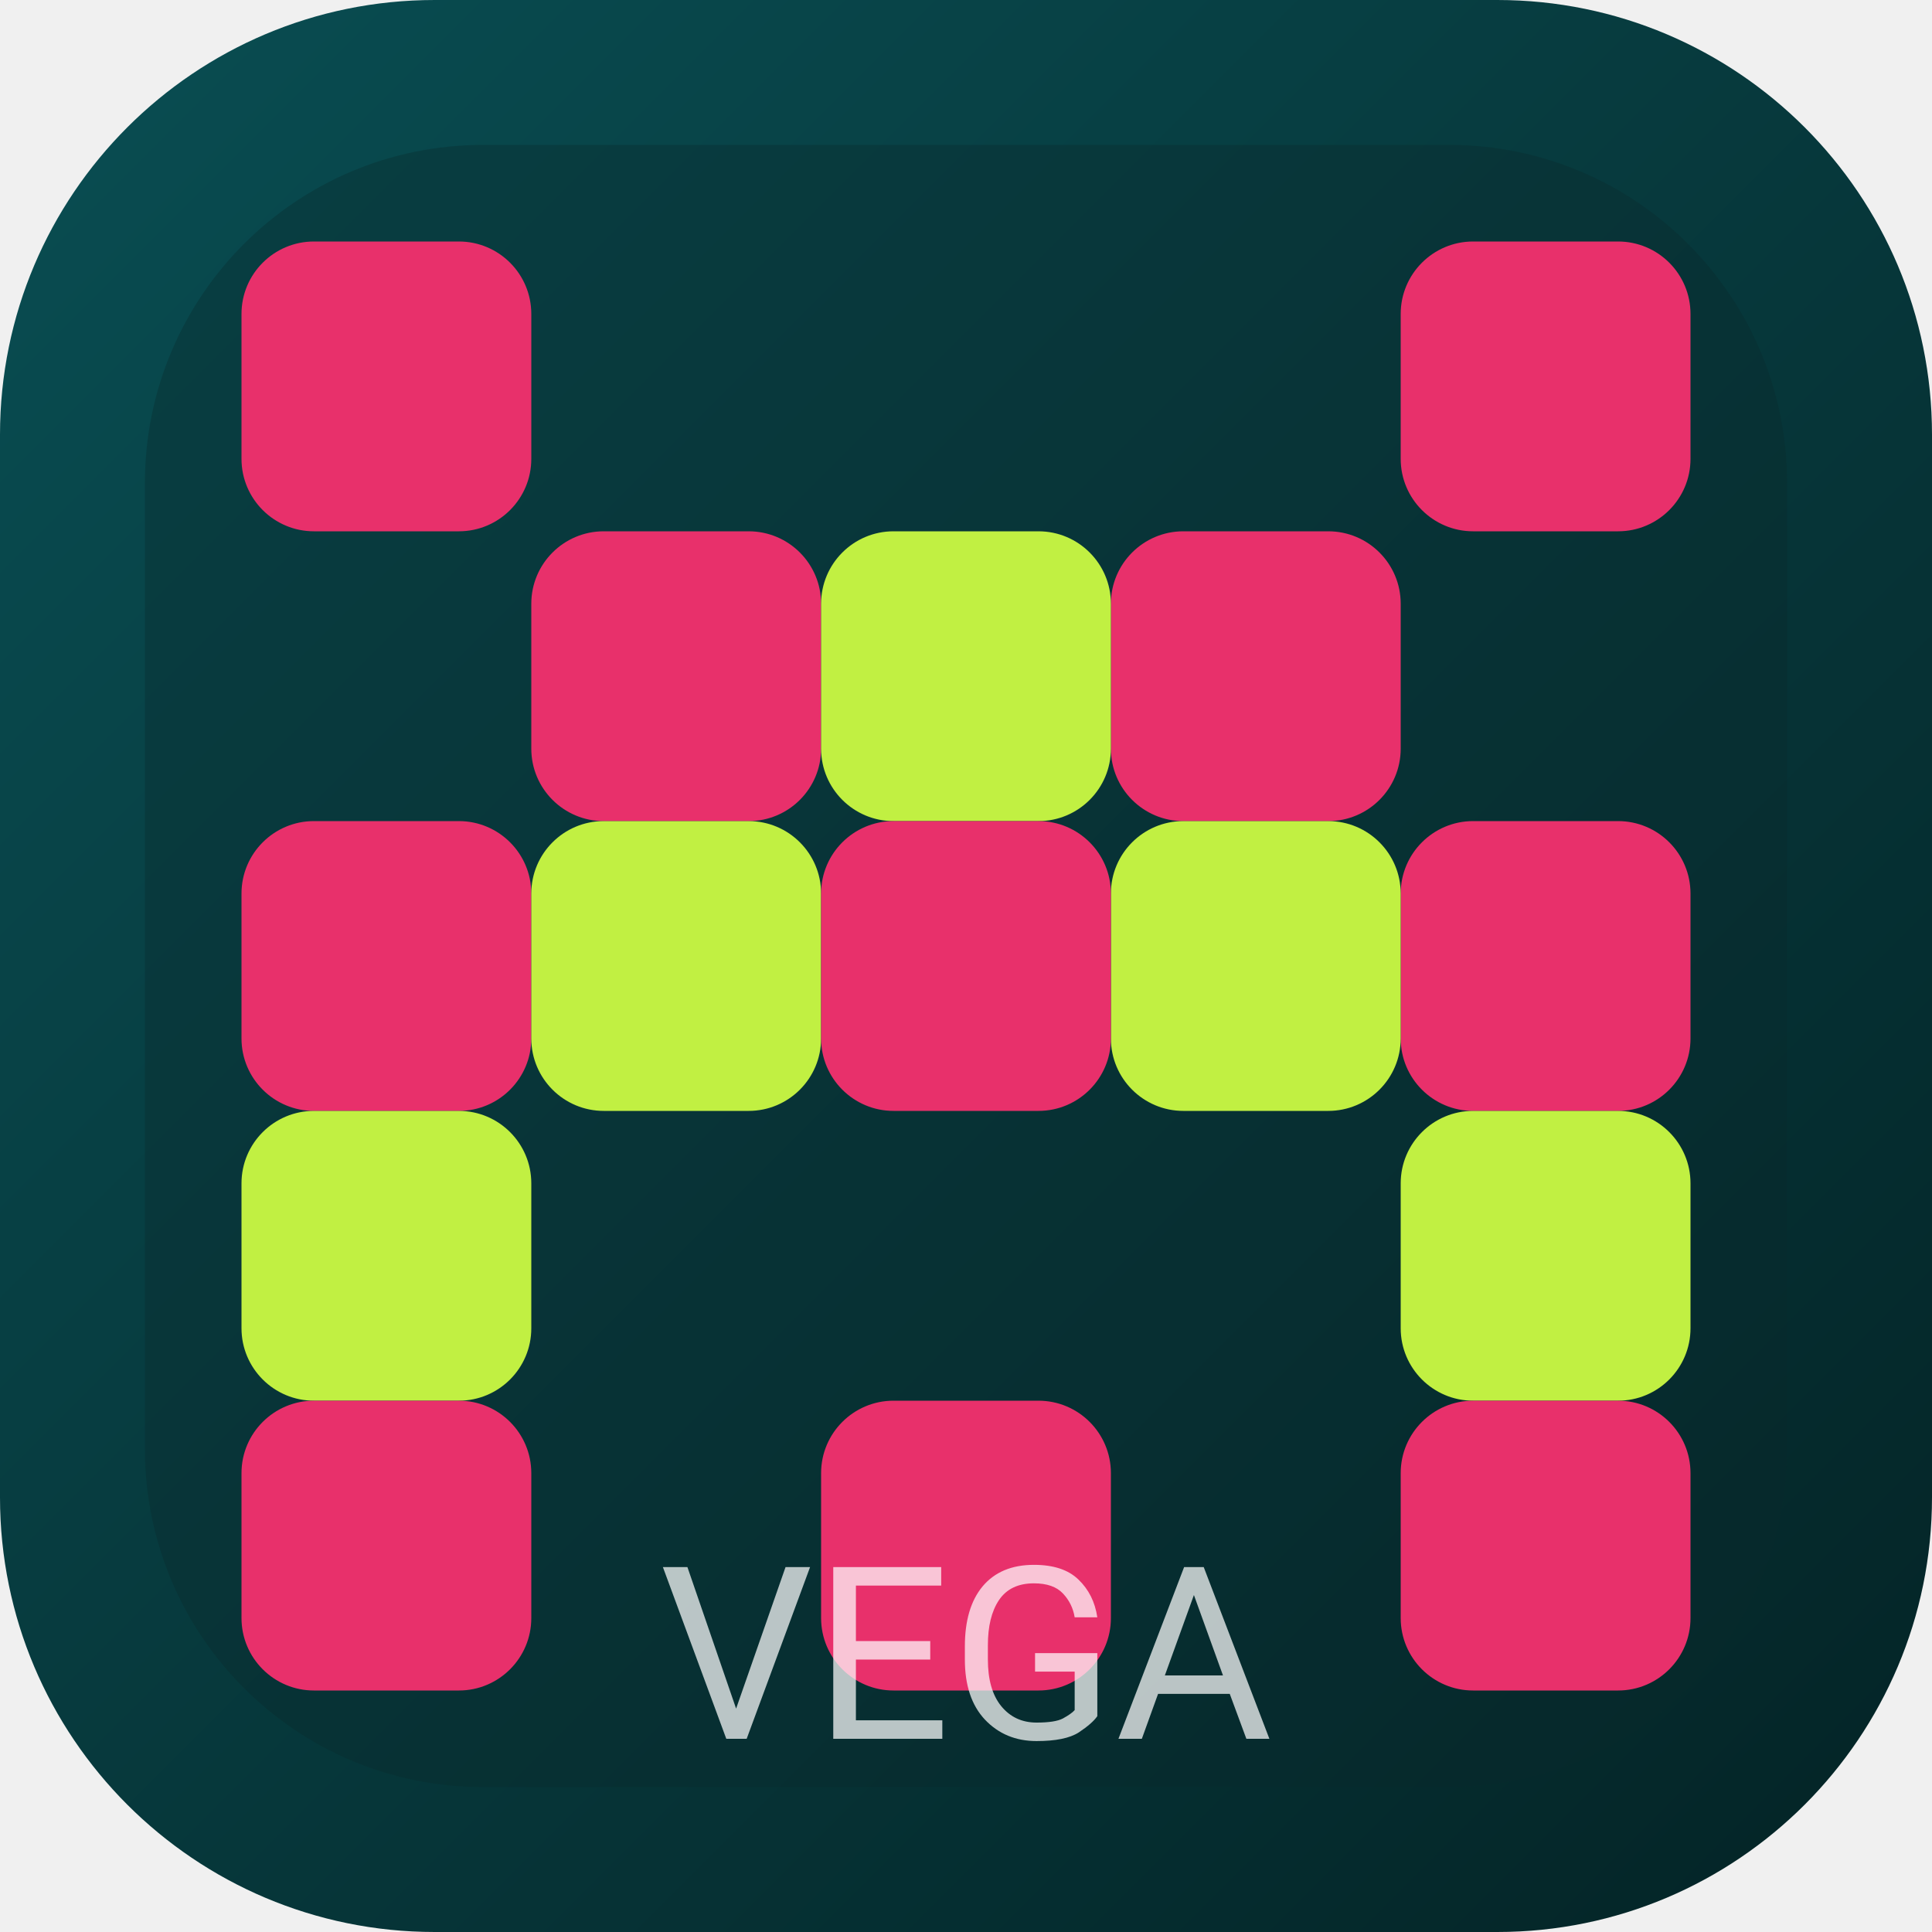
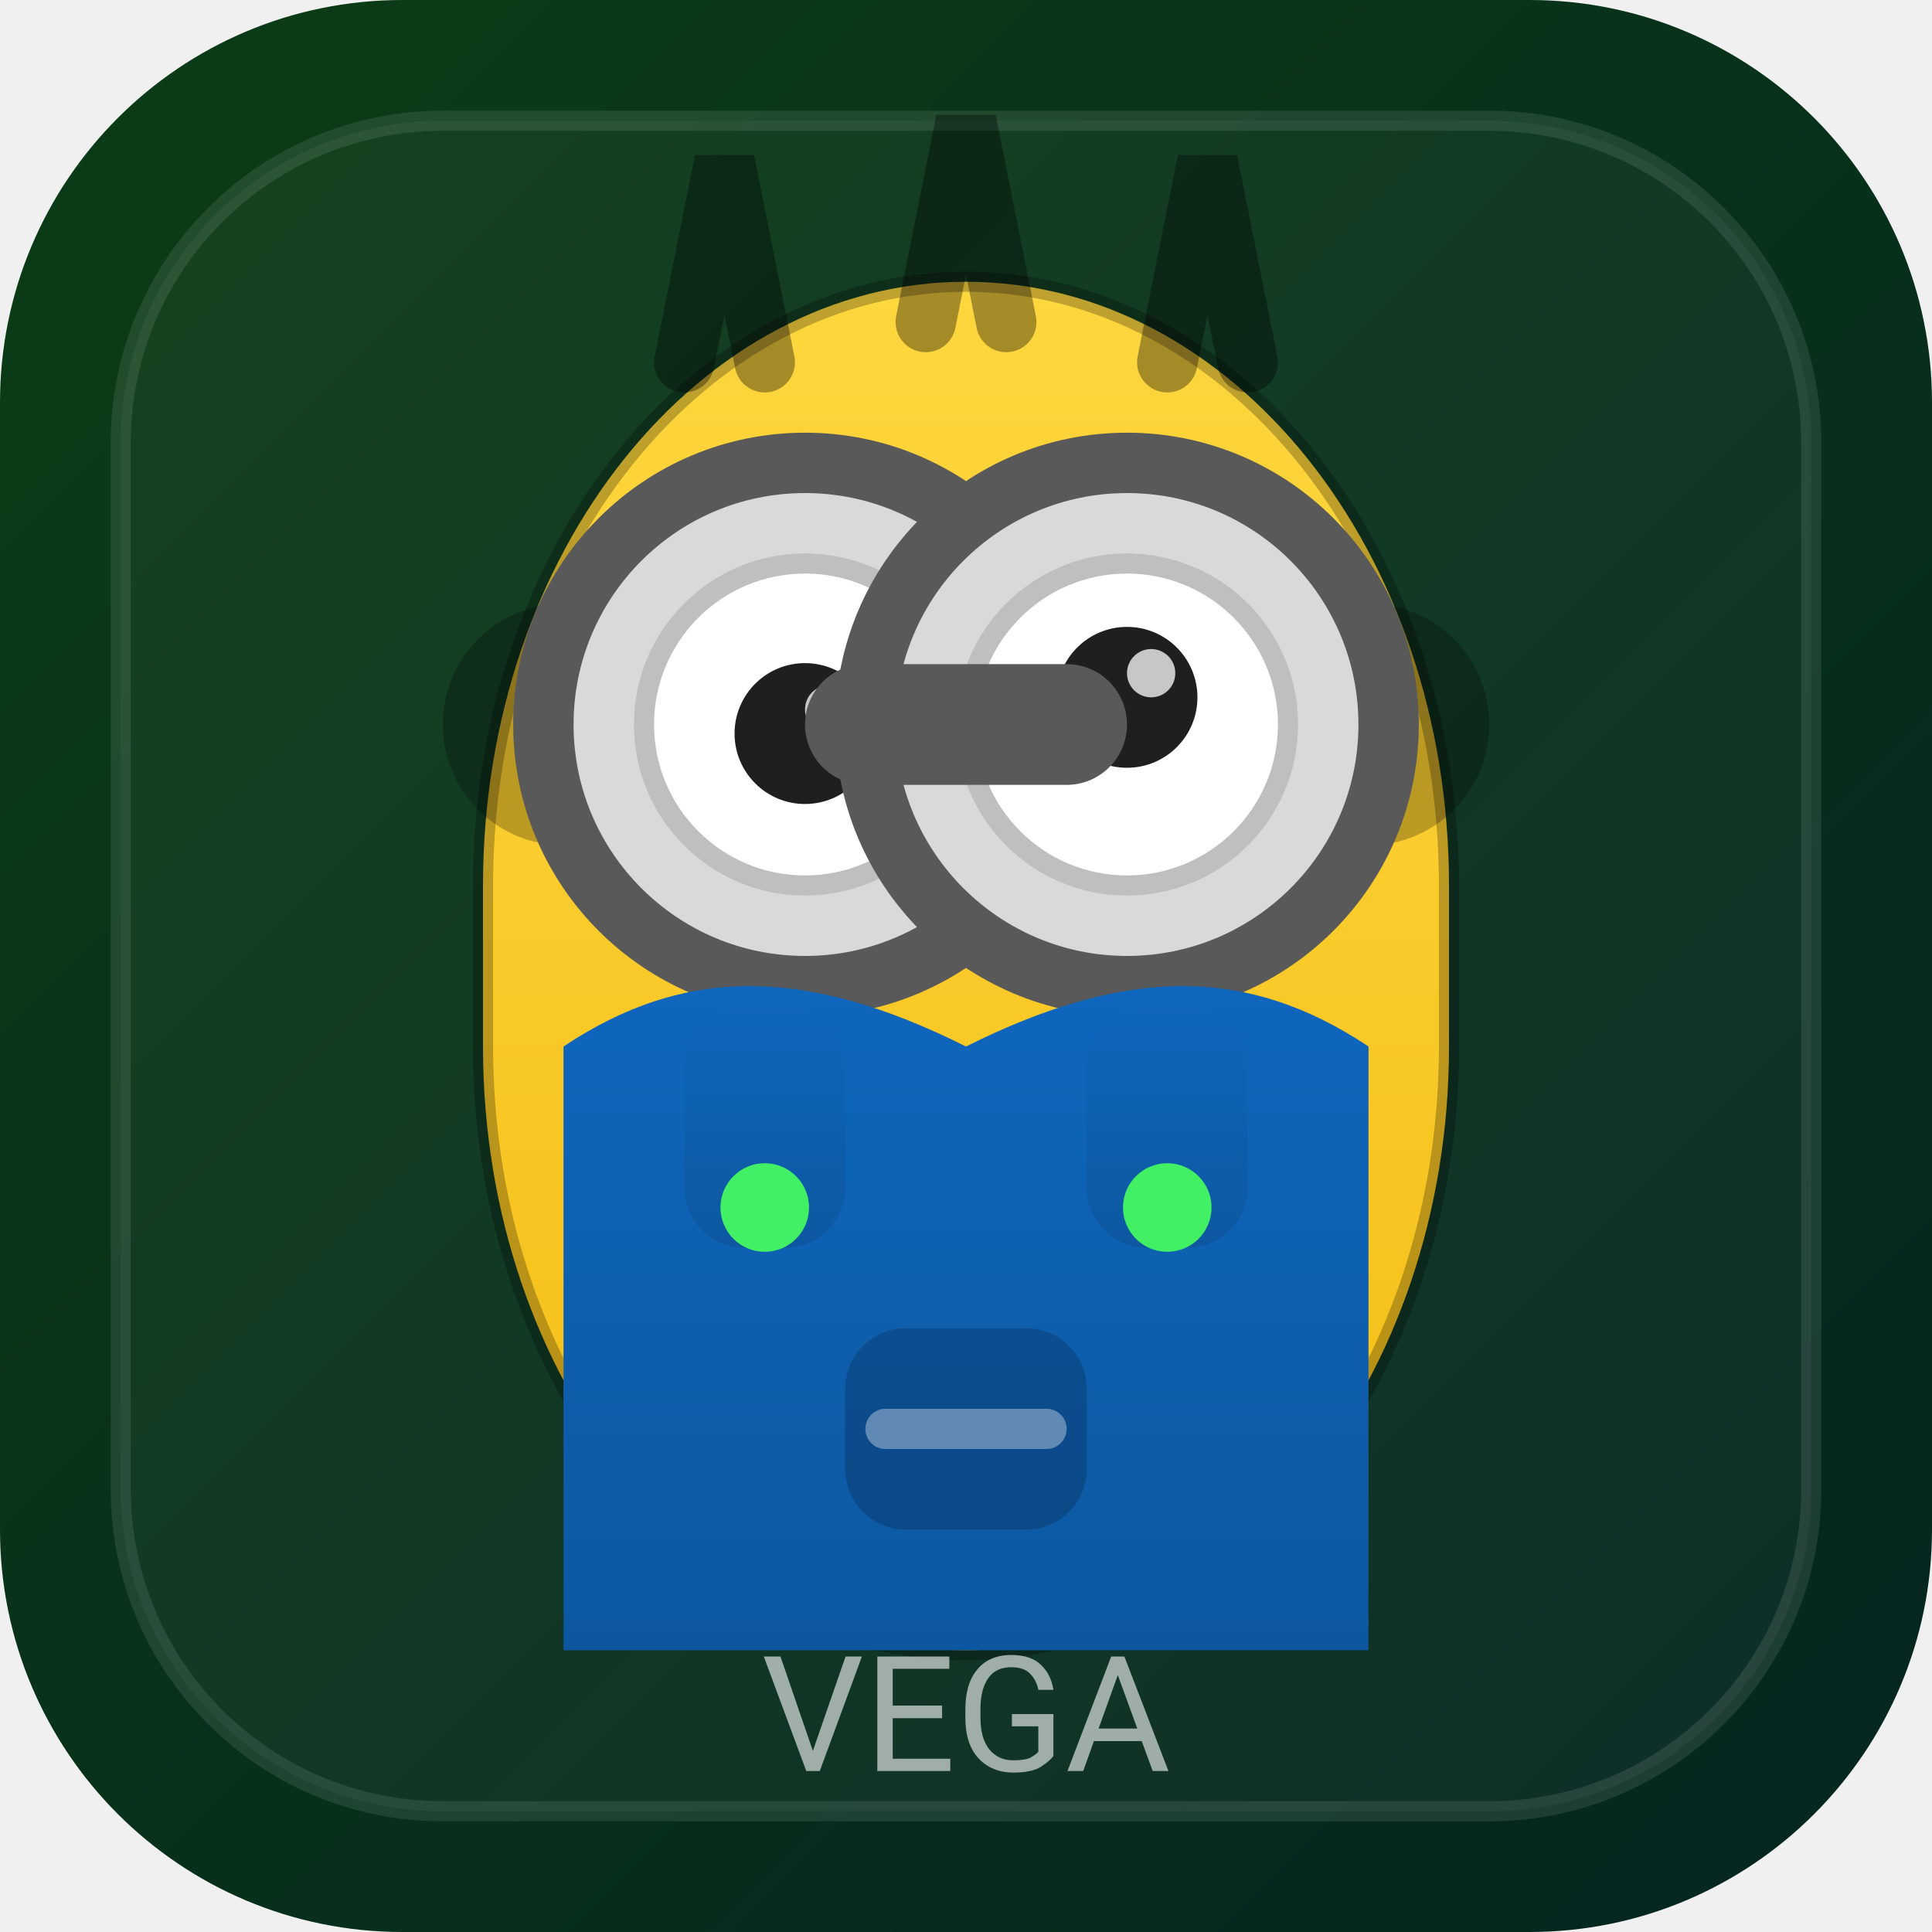
- <svg xmlns="http://www.w3.org/2000/svg" width="80" height="80" viewBox="0 0 80 80">
+ <svg xmlns="http://www.w3.org/2000/svg" width="96" height="96" viewBox="0 0 96 96">
  <defs>
-     <linearGradient id="g" x1="0" y1="0" x2="1" y2="1">
-       <stop offset="0" stop-color="hsl(184 80% 18%)" />
-       <stop offset="1" stop-color="hsl(184 80% 8%)" />
+     <linearGradient id="bg" x1="0" y1="0" x2="1" y2="1">
+       <stop offset="0" stop-color="hsl(132 70% 14%)" />
+       <stop offset="1" stop-color="hsl(172 80% 8%)" />
+     </linearGradient>
+     <linearGradient id="body" x1="0" y1="0" x2="0" y2="1">
+       <stop offset="0" stop-color="hsl(48 98% 62%)" />
+       <stop offset="1" stop-color="hsl(45 92% 52%)" />
+     </linearGradient>
+     <linearGradient id="denim" x1="0" y1="0" x2="0" y2="1">
+       <stop offset="0" stop-color="hsl(210 85% 40%)" />
+       <stop offset="1" stop-color="hsl(210 85% 34%)" />
    </linearGradient>
  </defs>
-   <rect x="0" y="0" width="80" height="80" rx="18" fill="url(#g)" />
-   <rect x="6" y="6" width="68" height="68" rx="14" fill="hsl(184 70% 10%)" opacity="0.35" />
-   <rect x="10" y="10" width="12" height="12" rx="3" fill="hsl(341 80% 55%)" />
-   <rect x="58" y="10" width="12" height="12" rx="3" fill="hsl(341 80% 55%)" />
-   <rect x="22" y="22" width="12" height="12" rx="3" fill="hsl(341 80% 55%)" />
-   <rect x="46" y="22" width="12" height="12" rx="3" fill="hsl(341 80% 55%)" />
-   <rect x="34" y="22" width="12" height="12" rx="3" fill="hsl(76 85% 60%)" />
-   <rect x="10" y="34" width="12" height="12" rx="3" fill="hsl(341 80% 55%)" />
-   <rect x="58" y="34" width="12" height="12" rx="3" fill="hsl(341 80% 55%)" />
-   <rect x="22" y="34" width="12" height="12" rx="3" fill="hsl(76 85% 60%)" />
-   <rect x="46" y="34" width="12" height="12" rx="3" fill="hsl(76 85% 60%)" />
-   <rect x="34" y="34" width="12" height="12" rx="3" fill="hsl(341 80% 55%)" />
-   <rect x="10" y="46" width="12" height="12" rx="3" fill="hsl(76 85% 60%)" />
-   <rect x="58" y="46" width="12" height="12" rx="3" fill="hsl(76 85% 60%)" />
-   <rect x="10" y="58" width="12" height="12" rx="3" fill="hsl(341 80% 55%)" />
-   <rect x="58" y="58" width="12" height="12" rx="3" fill="hsl(341 80% 55%)" />
-   <rect x="34" y="58" width="12" height="12" rx="3" fill="hsl(341 80% 55%)" />
-   <text x="40" y="72" text-anchor="middle" font-family="ui-sans-serif, system-ui, -apple-system, Segoe UI, Roboto, Helvetica, Arial" font-size="10" fill="rgba(255,255,255,0.72)">VEGA</text>
+   <rect x="0" y="0" width="96" height="96" rx="20" fill="url(#bg)" />
+   <rect x="6" y="6" width="84" height="84" rx="16" fill="rgba(255,255,255,0.04)" stroke="rgba(255,255,255,0.10)" />
+   <rect x="24" y="14" width="48" height="68" rx="30" fill="url(#body)" stroke="rgba(0,0,0,0.25)" />
+   <path d="M 34 18 L 36 8 L 38 18 M 46 16 L 48 6 L 50 16 M 58 18 L 60 8 L 62 18" stroke="rgba(0,0,0,0.35)" stroke-width="3" stroke-linecap="round" fill="none" />
+   <rect x="22" y="30" width="52" height="12" rx="6" fill="rgba(0,0,0,0.25)" />
+   <circle cx="40" cy="36" r="13" fill="hsl(0 0% 85%)" stroke="hsl(0 0% 35%)" stroke-width="3" />
+   <circle cx="40" cy="36" r="8" fill="white" stroke="hsl(0 0% 75%)" stroke-width="1" />
+   <circle cx="40" cy="36.45" r="3.5" fill="hsl(0 0% 12%)" />
+   <circle cx="41.2" cy="35.25" r="1.2" fill="rgba(255,255,255,0.75)" />
+   <circle cx="56" cy="36" r="13" fill="hsl(0 0% 85%)" stroke="hsl(0 0% 35%)" stroke-width="3" />
+   <circle cx="56" cy="36" r="8" fill="white" stroke="hsl(0 0% 75%)" stroke-width="1" />
+   <circle cx="56" cy="34.65" r="3.5" fill="hsl(0 0% 12%)" />
+   <circle cx="57.2" cy="33.45" r="1.2" fill="rgba(255,255,255,0.75)" />
+   <path d="M 53 36 L 43 36" stroke="hsl(0 0% 35%)" stroke-width="6" stroke-linecap="round" />
+   <path d="M 40 58 Q 48 64 60 57" stroke="rgba(0,0,0,0.45)" stroke-width="3" stroke-linecap="round" fill="none" />
+   <path d="M 28 52 C 34 48 40 48 48 52 C 56 48 62 48 68 52 L 68 82 L 28 82 Z" fill="url(#denim)" />
+   <rect x="34" y="50" width="8" height="12" rx="3" fill="url(#denim)" />
+   <rect x="54" y="50" width="8" height="12" rx="3" fill="url(#denim)" />
+   <circle cx="38" cy="60" r="2.2" fill="hsl(132 85% 60%)" />
+   <circle cx="58" cy="60" r="2.2" fill="hsl(132 85% 60%)" />
+   <rect x="42" y="66" width="12" height="10" rx="3" fill="rgba(0,0,0,0.18)" />
+   <path d="M 44 71 L 52 71" stroke="rgba(255,255,255,0.35)" stroke-width="2" stroke-linecap="round" />
+   <text x="48" y="88" text-anchor="middle" font-family="ui-sans-serif, system-ui, -apple-system, Segoe UI, Roboto, Helvetica, Arial" font-size="8" fill="rgba(255,255,255,0.60)">VEGA</text>
</svg>
